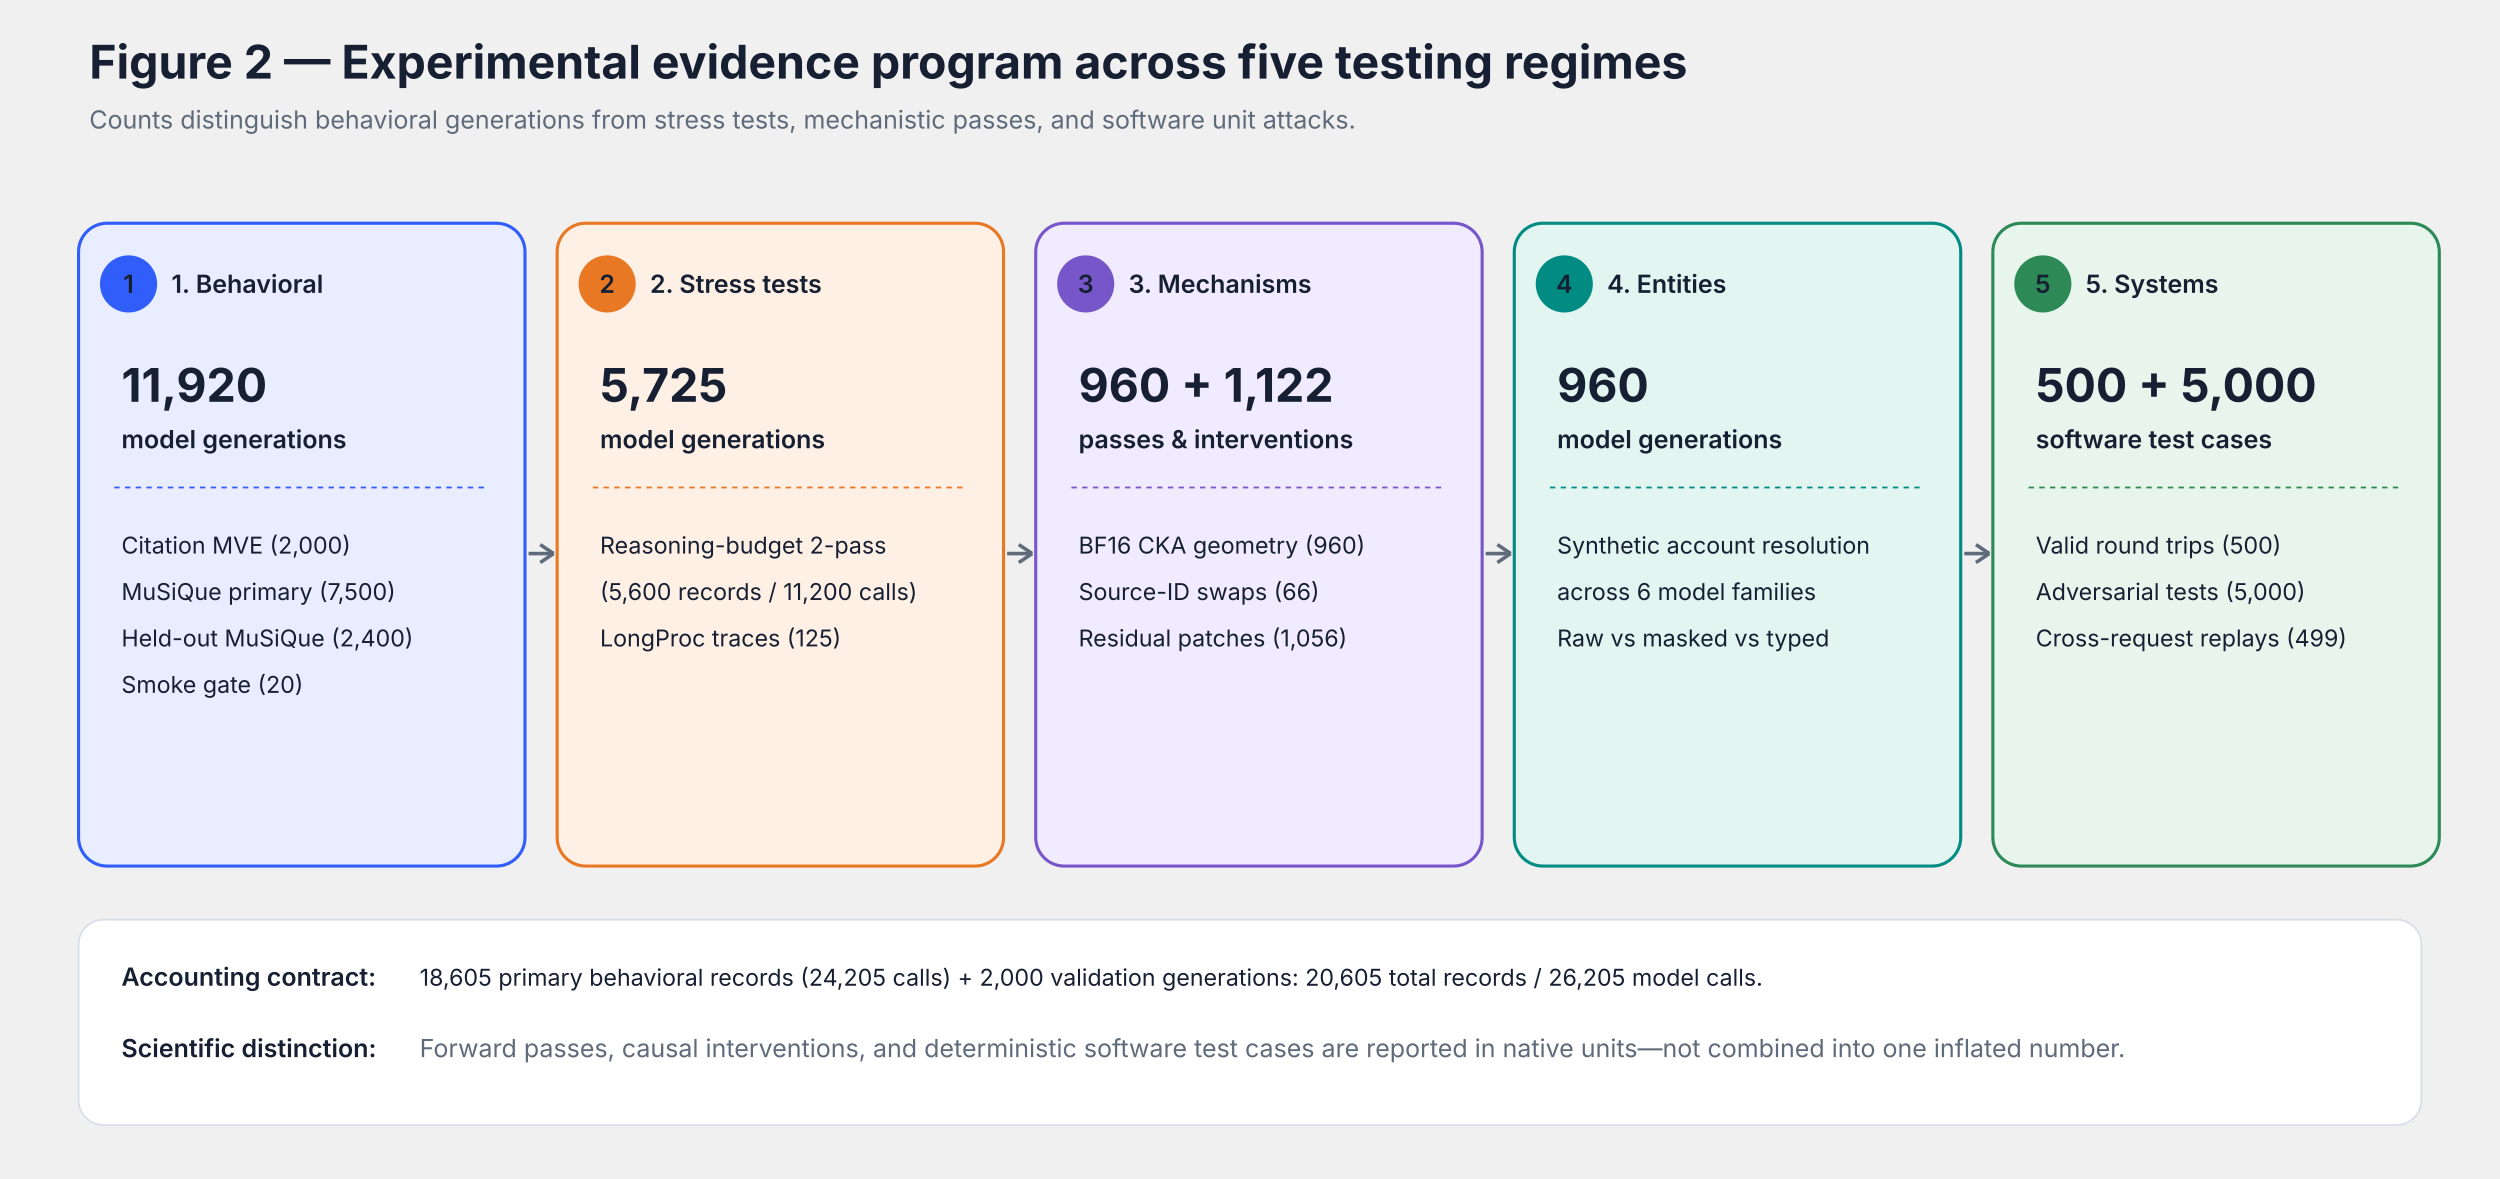
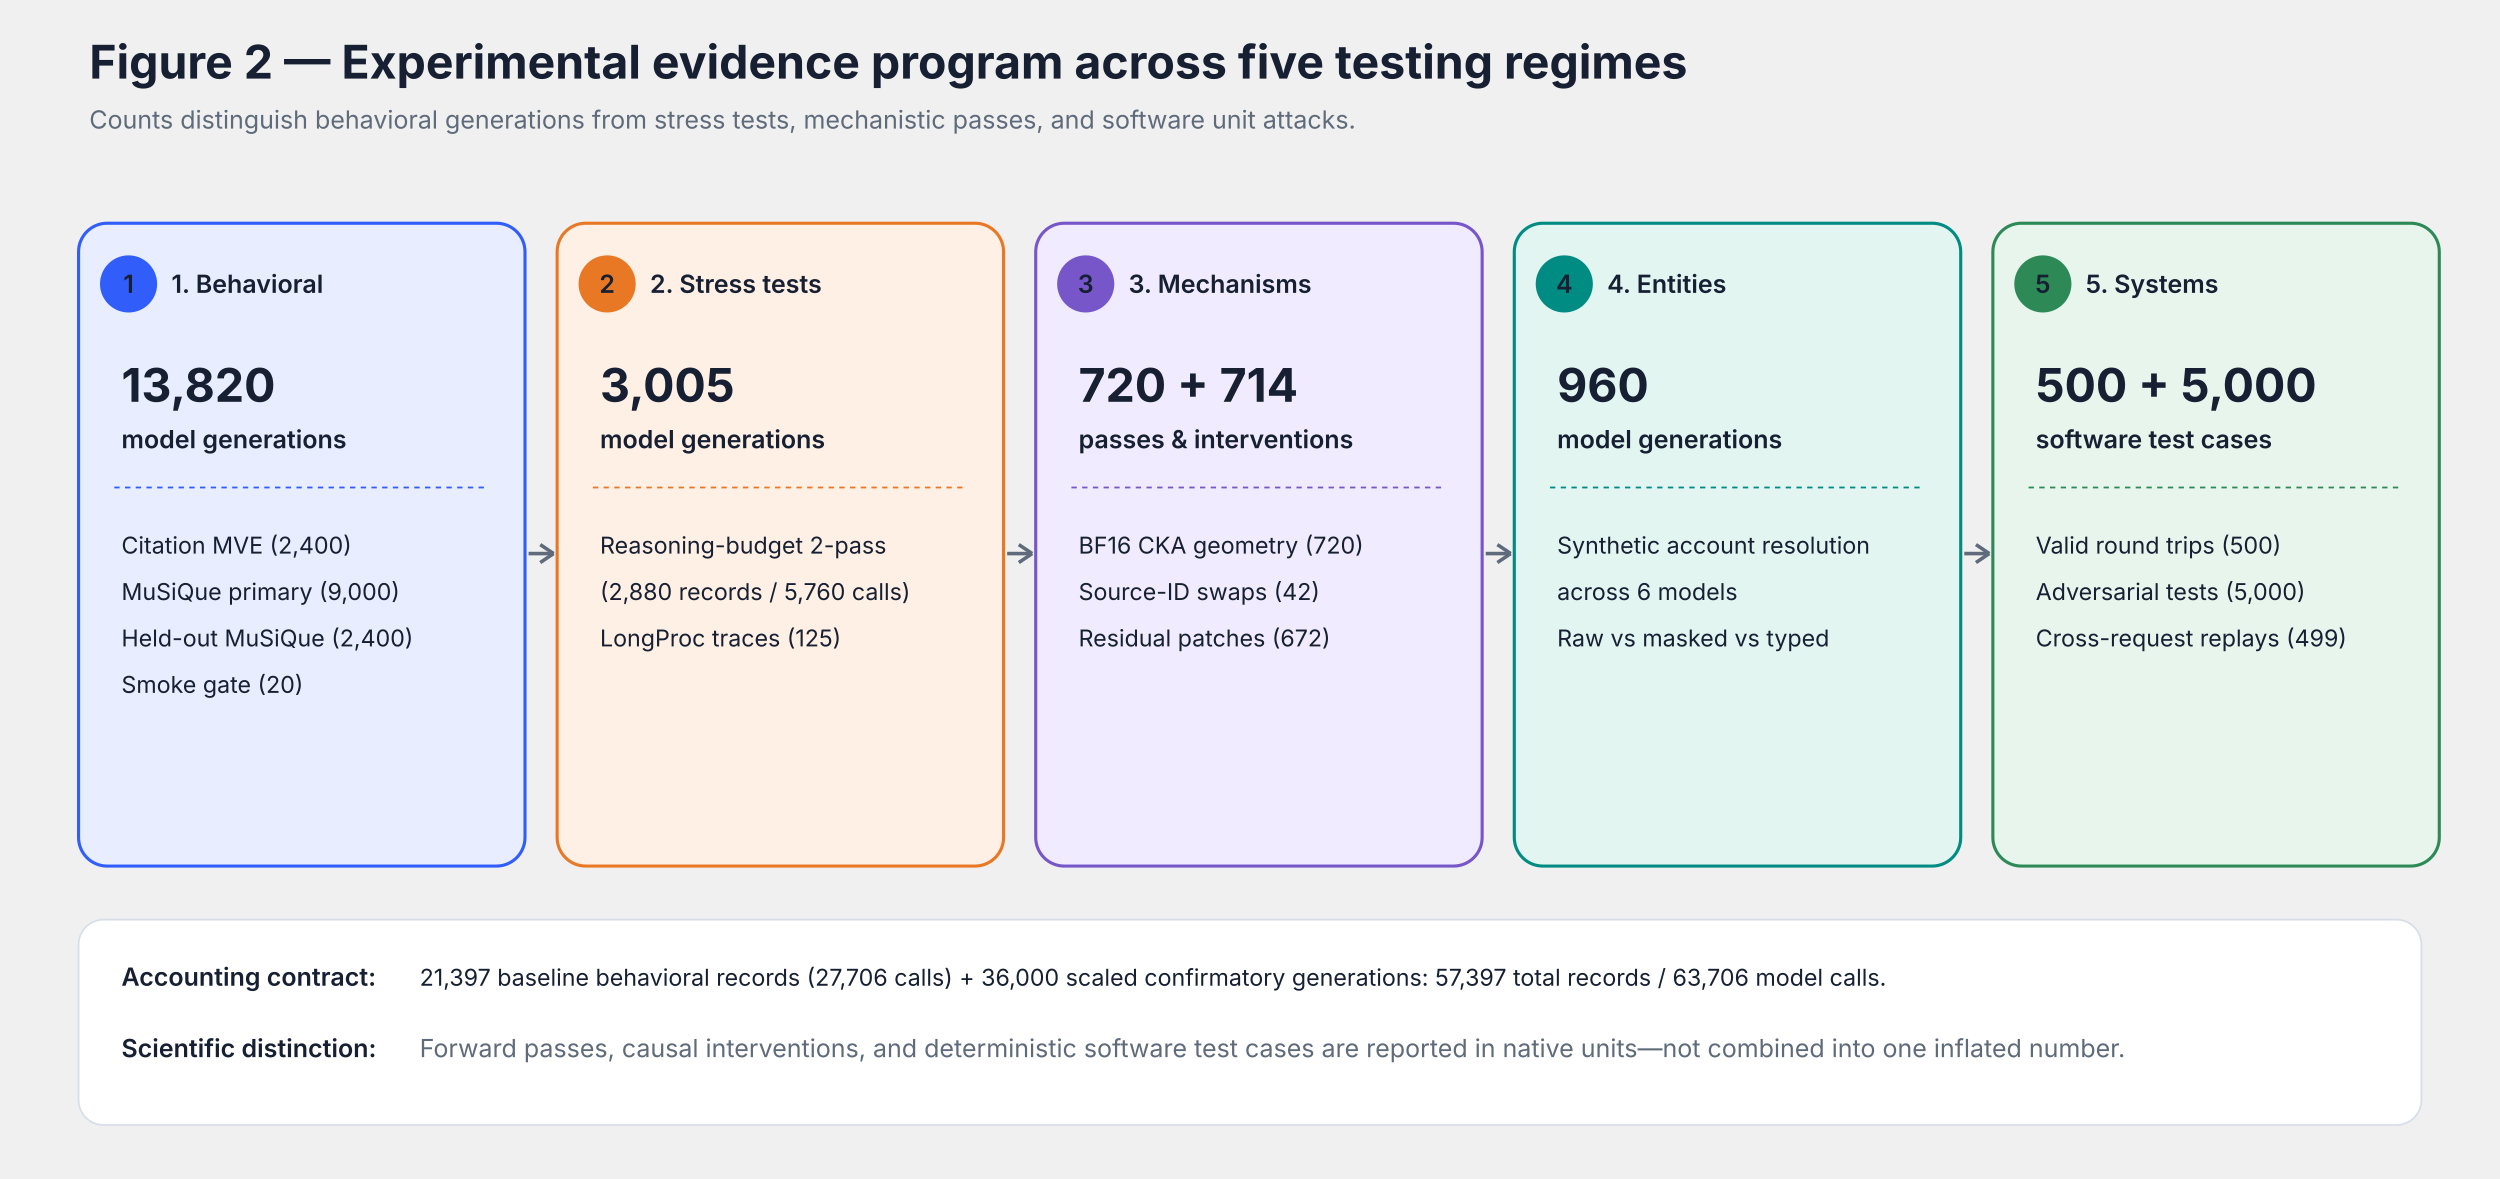
<svg xmlns="http://www.w3.org/2000/svg" viewBox="0 0 1400 660" role="img" aria-labelledby="title desc">
  <style>
text{font-family:Inter,ui-sans-serif,system-ui,-apple-system,BlinkMacSystemFont,'Segoe UI',sans-serif;fill:#172033}
.title{font-size:26px;font-weight:700}.subtitle{font-size:14px;fill:#5f6b7a}
.label{font-size:14px;font-weight:600}.body{font-size:13px}.small{font-size:12px;fill:#5f6b7a}
.mono{font-family:'SFMono-Regular',Consolas,'Liberation Mono',monospace;font-size:12.5px}
.axis{stroke:#aeb8c8;stroke-width:1}.grid{stroke:#e5e9f0;stroke-width:1}.zero{stroke:#172033;stroke-width:1.5}
</style>
  <text x="50" y="44" class="title" text-anchor="start">Figure 2 — Experimental evidence program across five testing regimes</text>
  <text x="50" y="72" class="subtitle" text-anchor="start">Counts distinguish behavioral generations from stress tests, mechanistic passes, and software unit attacks.</text>
  <rect x="44" y="125" width="250" height="360" rx="16" fill="#e8edff" stroke="#315efb" stroke-width="1.75" />
  <circle cx="72" cy="159" r="16" fill="#315efb" stroke="none" stroke-width="1" />
  <text x="72" y="164" class="label" text-anchor="middle" fill="#ffffff" font-weight="700">1</text>
  <text x="96" y="164" class="label" text-anchor="start" fill="#315efb" font-weight="700">1. Behavioral</text>
-   <text x="68" y="225" class="title" text-anchor="start" fill="#172033">11,920</text>
+   <text x="68" y="225" class="title" text-anchor="start" fill="#172033">13,820</text>
  <text x="68" y="251" class="label" text-anchor="start" fill="#5f6b7a">model generations</text>
  <line x1="64" y1="273" x2="274" y2="273" stroke="#315efb" stroke-width="1" stroke-dasharray="3,3" />
  <text x="68" y="310" class="body" text-anchor="start">
-     <tspan x="68" dy="0">Citation MVE (2,000)</tspan>
-     <tspan x="68" dy="26">MuSiQue primary (7,500)</tspan>
+     <tspan x="68" dy="0">Citation MVE (2,400)</tspan>
+     <tspan x="68" dy="26">MuSiQue primary (9,000)</tspan>
    <tspan x="68" dy="26">Held-out MuSiQue (2,400)</tspan>
    <tspan x="68" dy="26">Smoke gate (20)</tspan>
  </text>
  <line x1="296" y1="310" x2="310" y2="310" stroke="#5f6b7a" stroke-width="2" />
  <line x1="310" y1="310" x2="302.53" y2="315.019" stroke="#5f6b7a" stroke-width="2" />
  <line x1="310" y1="310" x2="302.53" y2="304.981" stroke="#5f6b7a" stroke-width="2" />
  <rect x="312" y="125" width="250" height="360" rx="16" fill="#fff0e5" stroke="#e97824" stroke-width="1.75" />
  <circle cx="340" cy="159" r="16" fill="#e97824" stroke="none" stroke-width="1" />
  <text x="340" y="164" class="label" text-anchor="middle" fill="#ffffff" font-weight="700">2</text>
  <text x="364" y="164" class="label" text-anchor="start" fill="#e97824" font-weight="700">2. Stress tests</text>
-   <text x="336" y="225" class="title" text-anchor="start" fill="#172033">5,725</text>
+   <text x="336" y="225" class="title" text-anchor="start" fill="#172033">3,005</text>
  <text x="336" y="251" class="label" text-anchor="start" fill="#5f6b7a">model generations</text>
  <line x1="332" y1="273" x2="542" y2="273" stroke="#e97824" stroke-width="1" stroke-dasharray="3,3" />
  <text x="336" y="310" class="body" text-anchor="start">
    <tspan x="336" dy="0">Reasoning-budget 2-pass</tspan>
-     <tspan x="336" dy="26">(5,600 records / 11,200 calls)</tspan>
+     <tspan x="336" dy="26">(2,880 records / 5,760 calls)</tspan>
    <tspan x="336" dy="26">LongProc traces (125)</tspan>
  </text>
  <line x1="564" y1="310" x2="578" y2="310" stroke="#5f6b7a" stroke-width="2" />
  <line x1="578" y1="310" x2="570.53" y2="315.019" stroke="#5f6b7a" stroke-width="2" />
  <line x1="578" y1="310" x2="570.53" y2="304.981" stroke="#5f6b7a" stroke-width="2" />
  <rect x="580" y="125" width="250" height="360" rx="16" fill="#f0ebff" stroke="#7656c9" stroke-width="1.75" />
  <circle cx="608" cy="159" r="16" fill="#7656c9" stroke="none" stroke-width="1" />
  <text x="608" y="164" class="label" text-anchor="middle" fill="#ffffff" font-weight="700">3</text>
  <text x="632" y="164" class="label" text-anchor="start" fill="#7656c9" font-weight="700">3. Mechanisms</text>
-   <text x="604" y="225" class="title" text-anchor="start" fill="#172033">960 + 1,122</text>
+   <text x="604" y="225" class="title" text-anchor="start" fill="#172033">720 + 714</text>
  <text x="604" y="251" class="label" text-anchor="start" fill="#5f6b7a">passes &amp; interventions</text>
  <line x1="600" y1="273" x2="810" y2="273" stroke="#7656c9" stroke-width="1" stroke-dasharray="3,3" />
  <text x="604" y="310" class="body" text-anchor="start">
-     <tspan x="604" dy="0">BF16 CKA geometry (960)</tspan>
-     <tspan x="604" dy="26">Source-ID swaps (66)</tspan>
-     <tspan x="604" dy="26">Residual patches (1,056)</tspan>
+     <tspan x="604" dy="0">BF16 CKA geometry (720)</tspan>
+     <tspan x="604" dy="26">Source-ID swaps (42)</tspan>
+     <tspan x="604" dy="26">Residual patches (672)</tspan>
  </text>
  <line x1="832" y1="310" x2="846" y2="310" stroke="#5f6b7a" stroke-width="2" />
  <line x1="846" y1="310" x2="838.53" y2="315.019" stroke="#5f6b7a" stroke-width="2" />
  <line x1="846" y1="310" x2="838.53" y2="304.981" stroke="#5f6b7a" stroke-width="2" />
  <rect x="848" y="125" width="250" height="360" rx="16" fill="#e2f5f1" stroke="#008c83" stroke-width="1.75" />
  <circle cx="876" cy="159" r="16" fill="#008c83" stroke="none" stroke-width="1" />
  <text x="876" y="164" class="label" text-anchor="middle" fill="#ffffff" font-weight="700">4</text>
  <text x="900" y="164" class="label" text-anchor="start" fill="#008c83" font-weight="700">4. Entities</text>
  <text x="872" y="225" class="title" text-anchor="start" fill="#172033">960</text>
  <text x="872" y="251" class="label" text-anchor="start" fill="#5f6b7a">model generations</text>
  <line x1="868" y1="273" x2="1078" y2="273" stroke="#008c83" stroke-width="1" stroke-dasharray="3,3" />
  <text x="872" y="310" class="body" text-anchor="start">
    <tspan x="872" dy="0">Synthetic account resolution</tspan>
-     <tspan x="872" dy="26">across 6 model families</tspan>
+     <tspan x="872" dy="26">across 6 models</tspan>
    <tspan x="872" dy="26">Raw vs masked vs typed</tspan>
  </text>
  <line x1="1100" y1="310" x2="1114" y2="310" stroke="#5f6b7a" stroke-width="2" />
  <line x1="1114" y1="310" x2="1106.53" y2="315.019" stroke="#5f6b7a" stroke-width="2" />
  <line x1="1114" y1="310" x2="1106.53" y2="304.981" stroke="#5f6b7a" stroke-width="2" />
  <rect x="1116" y="125" width="250" height="360" rx="16" fill="#e8f5ed" stroke="#2d8a57" stroke-width="1.75" />
  <circle cx="1144" cy="159" r="16" fill="#2d8a57" stroke="none" stroke-width="1" />
  <text x="1144" y="164" class="label" text-anchor="middle" fill="#ffffff" font-weight="700">5</text>
  <text x="1168" y="164" class="label" text-anchor="start" fill="#2d8a57" font-weight="700">5. Systems</text>
  <text x="1140" y="225" class="title" text-anchor="start" fill="#172033">500 + 5,000</text>
  <text x="1140" y="251" class="label" text-anchor="start" fill="#5f6b7a">software test cases</text>
  <line x1="1136" y1="273" x2="1346" y2="273" stroke="#2d8a57" stroke-width="1" stroke-dasharray="3,3" />
  <text x="1140" y="310" class="body" text-anchor="start">
    <tspan x="1140" dy="0">Valid round trips (500)</tspan>
    <tspan x="1140" dy="26">Adversarial tests (5,000)</tspan>
    <tspan x="1140" dy="26">Cross-request replays (499)</tspan>
  </text>
  <rect x="44" y="515" width="1312" height="115" rx="14" fill="#ffffff" stroke="#d8dee8" stroke-width="1" />
  <text x="68" y="552" class="label" text-anchor="start" fill="#172033" font-weight="700">Accounting contract:</text>
-   <text x="235" y="552" class="body" text-anchor="start">18,605 primary behavioral records (24,205 calls) + 2,000 validation generations: 20,605 total records / 26,205 model calls.</text>
+   <text x="235" y="552" class="body" text-anchor="start">21,397 baseline behavioral records (27,706 calls) + 36,000 scaled confirmatory generations: 57,397 total records / 63,706 model calls.</text>
  <text x="68" y="592" class="label" text-anchor="start" fill="#172033" font-weight="700">Scientific distinction:</text>
  <text x="235" y="592" class="subtitle" text-anchor="start">Forward passes, causal interventions, and deterministic software test cases are reported in native units—not combined into one inflated number.</text>
</svg>
